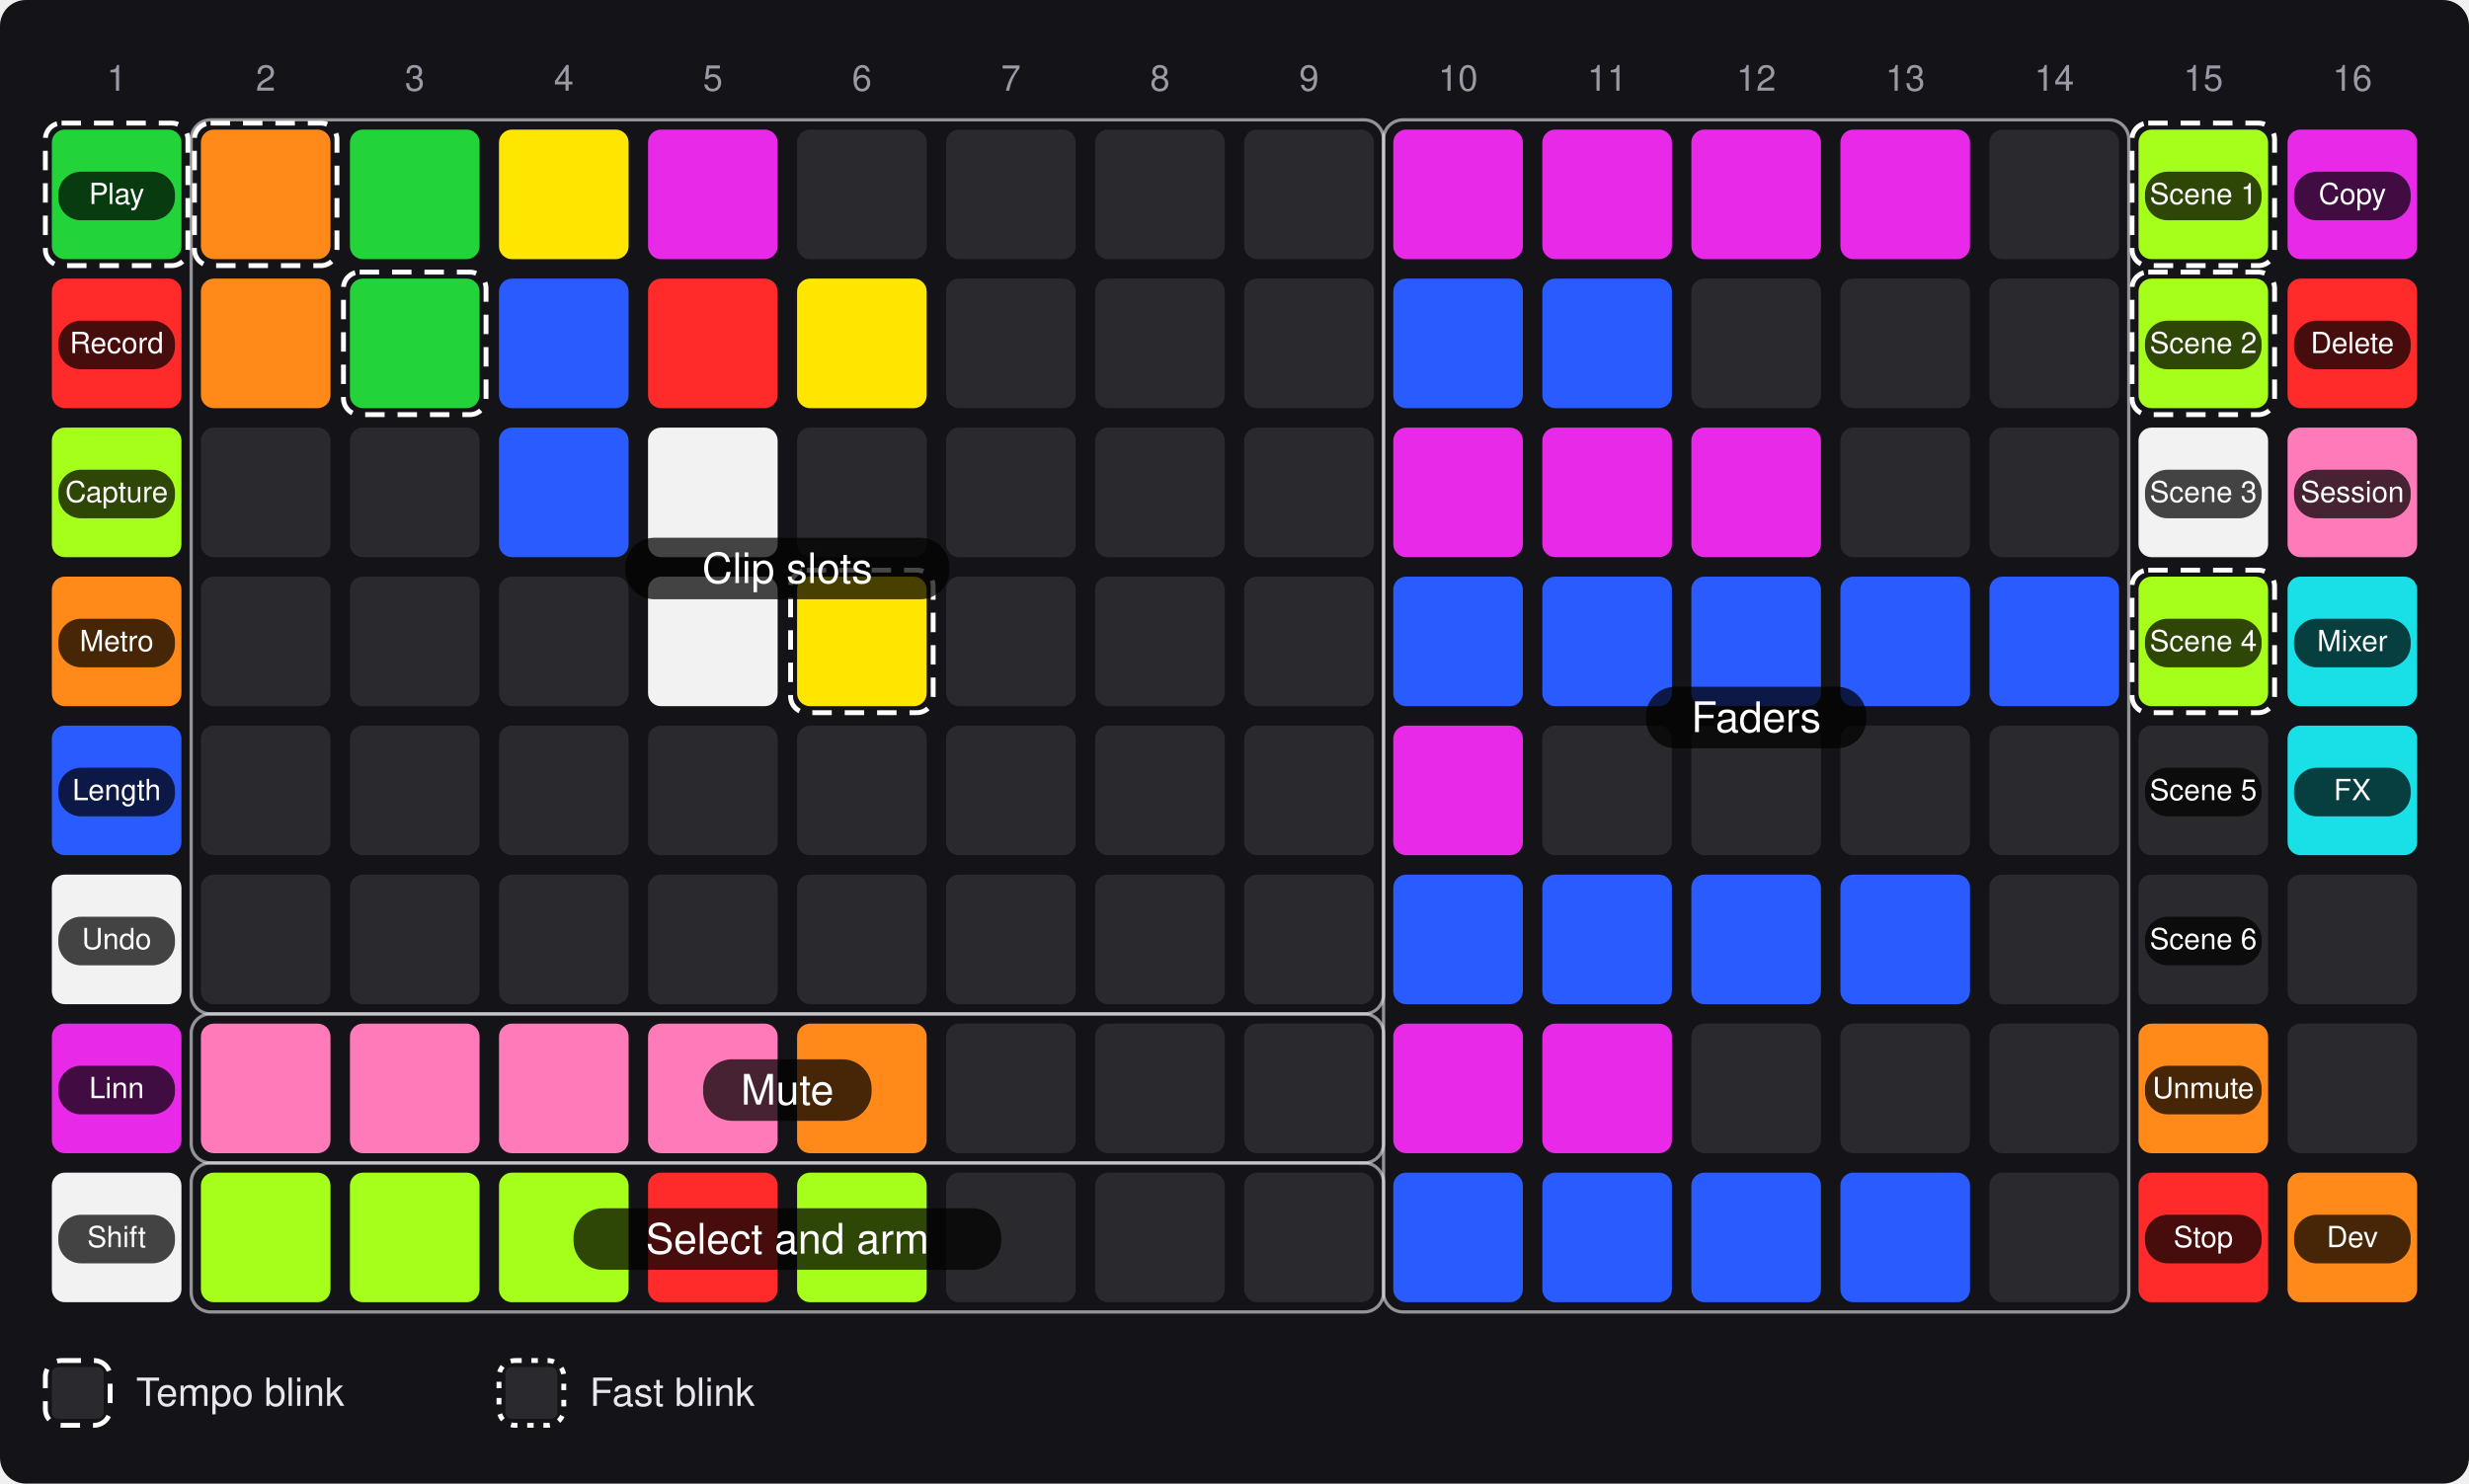
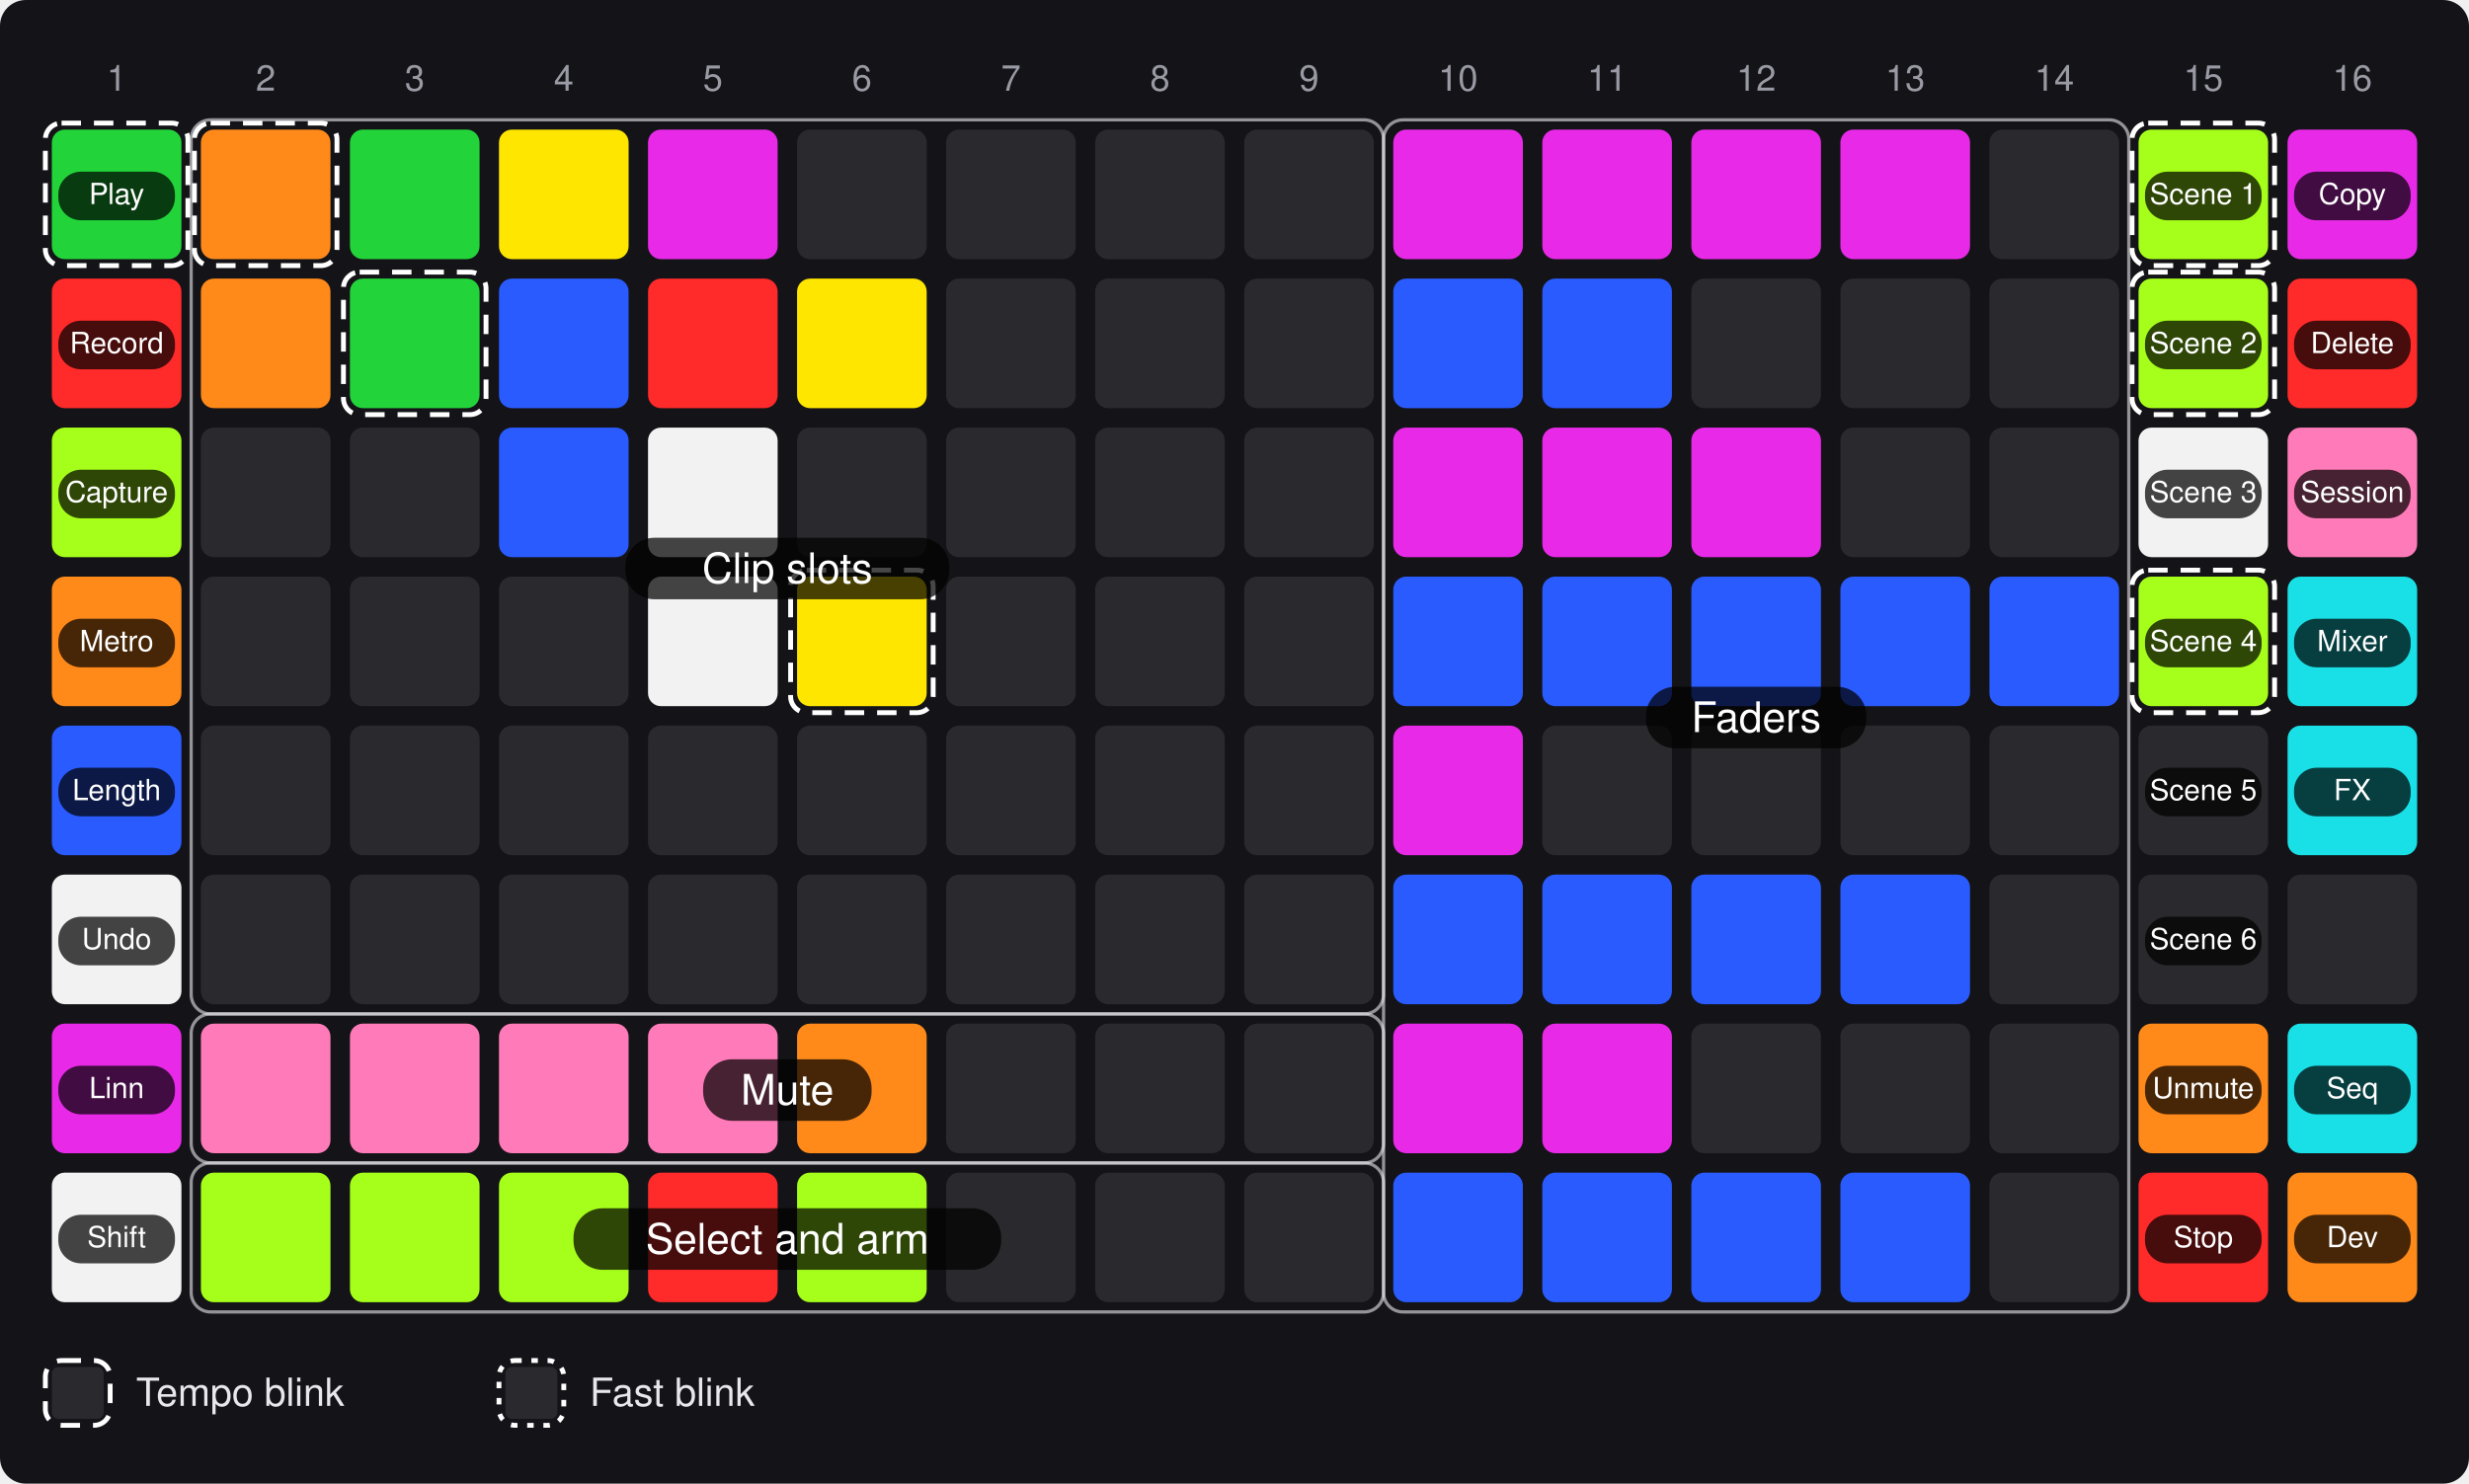
<svg xmlns="http://www.w3.org/2000/svg" width="762" height="458" viewBox="0 0 762 458" font-family="Helvetica, Arial, sans-serif">
  <rect x="0" y="0" width="762" height="458" rx="8" fill="#141418" />
  <text x="36" y="28" font-size="11" fill="#9a9aa4" text-anchor="middle">1</text>
  <text x="82" y="28" font-size="11" fill="#9a9aa4" text-anchor="middle">2</text>
  <text x="128" y="28" font-size="11" fill="#9a9aa4" text-anchor="middle">3</text>
  <text x="174" y="28" font-size="11" fill="#9a9aa4" text-anchor="middle">4</text>
  <text x="220" y="28" font-size="11" fill="#9a9aa4" text-anchor="middle">5</text>
  <text x="266" y="28" font-size="11" fill="#9a9aa4" text-anchor="middle">6</text>
  <text x="312" y="28" font-size="11" fill="#9a9aa4" text-anchor="middle">7</text>
  <text x="358" y="28" font-size="11" fill="#9a9aa4" text-anchor="middle">8</text>
  <text x="404" y="28" font-size="11" fill="#9a9aa4" text-anchor="middle">9</text>
  <text x="450" y="28" font-size="11" fill="#9a9aa4" text-anchor="middle">10</text>
  <text x="496" y="28" font-size="11" fill="#9a9aa4" text-anchor="middle">11</text>
  <text x="542" y="28" font-size="11" fill="#9a9aa4" text-anchor="middle">12</text>
  <text x="588" y="28" font-size="11" fill="#9a9aa4" text-anchor="middle">13</text>
  <text x="634" y="28" font-size="11" fill="#9a9aa4" text-anchor="middle">14</text>
  <text x="680" y="28" font-size="11" fill="#9a9aa4" text-anchor="middle">15</text>
  <text x="726" y="28" font-size="11" fill="#9a9aa4" text-anchor="middle">16</text>
  <rect x="16" y="40" width="40" height="40" rx="4" fill="#22d43a" />
  <rect x="14" y="38" width="44" height="44" rx="5" fill="none" stroke="#ffffff" stroke-width="1.5" stroke-dasharray="6 4" />
  <rect x="16" y="86" width="40" height="40" rx="4" fill="#ff2a2a" />
  <rect x="16" y="132" width="40" height="40" rx="4" fill="#a6ff1a" />
  <rect x="16" y="178" width="40" height="40" rx="4" fill="#ff8a1a" />
  <rect x="16" y="224" width="40" height="40" rx="4" fill="#2a5bff" />
  <rect x="16" y="270" width="40" height="40" rx="4" fill="#f2f2f2" />
  <rect x="16" y="316" width="40" height="40" rx="4" fill="#e82ae8" />
  <rect x="16" y="362" width="40" height="40" rx="4" fill="#f2f2f2" />
  <rect x="62" y="40" width="40" height="40" rx="4" fill="#ff8a1a" />
  <rect x="60" y="38" width="44" height="44" rx="5" fill="none" stroke="#ffffff" stroke-width="1.5" stroke-dasharray="6 4" />
  <rect x="62" y="86" width="40" height="40" rx="4" fill="#ff8a1a" />
  <rect x="62" y="132" width="40" height="40" rx="4" fill="#2a2a2e" />
  <rect x="62" y="178" width="40" height="40" rx="4" fill="#2a2a2e" />
  <rect x="62" y="224" width="40" height="40" rx="4" fill="#2a2a2e" />
  <rect x="62" y="270" width="40" height="40" rx="4" fill="#2a2a2e" />
  <rect x="62" y="316" width="40" height="40" rx="4" fill="#ff7ab8" />
  <rect x="62" y="362" width="40" height="40" rx="4" fill="#a6ff1a" />
  <rect x="108" y="40" width="40" height="40" rx="4" fill="#22d43a" />
  <rect x="108" y="86" width="40" height="40" rx="4" fill="#22d43a" />
  <rect x="106" y="84" width="44" height="44" rx="5" fill="none" stroke="#ffffff" stroke-width="1.5" stroke-dasharray="6 4" />
  <rect x="108" y="132" width="40" height="40" rx="4" fill="#2a2a2e" />
  <rect x="108" y="178" width="40" height="40" rx="4" fill="#2a2a2e" />
  <rect x="108" y="224" width="40" height="40" rx="4" fill="#2a2a2e" />
  <rect x="108" y="270" width="40" height="40" rx="4" fill="#2a2a2e" />
  <rect x="108" y="316" width="40" height="40" rx="4" fill="#ff7ab8" />
  <rect x="108" y="362" width="40" height="40" rx="4" fill="#a6ff1a" />
  <rect x="154" y="40" width="40" height="40" rx="4" fill="#ffe600" />
  <rect x="154" y="86" width="40" height="40" rx="4" fill="#2a5bff" />
  <rect x="154" y="132" width="40" height="40" rx="4" fill="#2a5bff" />
  <rect x="154" y="178" width="40" height="40" rx="4" fill="#2a2a2e" />
  <rect x="154" y="224" width="40" height="40" rx="4" fill="#2a2a2e" />
  <rect x="154" y="270" width="40" height="40" rx="4" fill="#2a2a2e" />
  <rect x="154" y="316" width="40" height="40" rx="4" fill="#ff7ab8" />
  <rect x="154" y="362" width="40" height="40" rx="4" fill="#a6ff1a" />
  <rect x="200" y="40" width="40" height="40" rx="4" fill="#e82ae8" />
  <rect x="200" y="86" width="40" height="40" rx="4" fill="#ff2a2a" />
  <rect x="200" y="132" width="40" height="40" rx="4" fill="#f2f2f2" />
  <rect x="200" y="178" width="40" height="40" rx="4" fill="#f2f2f2" />
  <rect x="200" y="224" width="40" height="40" rx="4" fill="#2a2a2e" />
  <rect x="200" y="270" width="40" height="40" rx="4" fill="#2a2a2e" />
  <rect x="200" y="316" width="40" height="40" rx="4" fill="#ff7ab8" />
  <rect x="200" y="362" width="40" height="40" rx="4" fill="#ff2a2a" />
  <rect x="246" y="40" width="40" height="40" rx="4" fill="#2a2a2e" />
  <rect x="246" y="86" width="40" height="40" rx="4" fill="#ffe600" />
  <rect x="246" y="132" width="40" height="40" rx="4" fill="#2a2a2e" />
  <rect x="246" y="178" width="40" height="40" rx="4" fill="#ffe600" />
  <rect x="244" y="176" width="44" height="44" rx="5" fill="none" stroke="#ffffff" stroke-width="1.5" stroke-dasharray="6 4" />
  <rect x="246" y="224" width="40" height="40" rx="4" fill="#2a2a2e" />
  <rect x="246" y="270" width="40" height="40" rx="4" fill="#2a2a2e" />
  <rect x="246" y="316" width="40" height="40" rx="4" fill="#ff8a1a" />
  <rect x="246" y="362" width="40" height="40" rx="4" fill="#a6ff1a" />
  <rect x="292" y="40" width="40" height="40" rx="4" fill="#2a2a2e" />
  <rect x="292" y="86" width="40" height="40" rx="4" fill="#2a2a2e" />
  <rect x="292" y="132" width="40" height="40" rx="4" fill="#2a2a2e" />
  <rect x="292" y="178" width="40" height="40" rx="4" fill="#2a2a2e" />
  <rect x="292" y="224" width="40" height="40" rx="4" fill="#2a2a2e" />
  <rect x="292" y="270" width="40" height="40" rx="4" fill="#2a2a2e" />
  <rect x="292" y="316" width="40" height="40" rx="4" fill="#2a2a2e" />
  <rect x="292" y="362" width="40" height="40" rx="4" fill="#2a2a2e" />
  <rect x="338" y="40" width="40" height="40" rx="4" fill="#2a2a2e" />
  <rect x="338" y="86" width="40" height="40" rx="4" fill="#2a2a2e" />
  <rect x="338" y="132" width="40" height="40" rx="4" fill="#2a2a2e" />
  <rect x="338" y="178" width="40" height="40" rx="4" fill="#2a2a2e" />
  <rect x="338" y="224" width="40" height="40" rx="4" fill="#2a2a2e" />
  <rect x="338" y="270" width="40" height="40" rx="4" fill="#2a2a2e" />
  <rect x="338" y="316" width="40" height="40" rx="4" fill="#2a2a2e" />
  <rect x="338" y="362" width="40" height="40" rx="4" fill="#2a2a2e" />
  <rect x="384" y="40" width="40" height="40" rx="4" fill="#2a2a2e" />
  <rect x="384" y="86" width="40" height="40" rx="4" fill="#2a2a2e" />
  <rect x="384" y="132" width="40" height="40" rx="4" fill="#2a2a2e" />
  <rect x="384" y="178" width="40" height="40" rx="4" fill="#2a2a2e" />
  <rect x="384" y="224" width="40" height="40" rx="4" fill="#2a2a2e" />
  <rect x="384" y="270" width="40" height="40" rx="4" fill="#2a2a2e" />
  <rect x="384" y="316" width="40" height="40" rx="4" fill="#2a2a2e" />
  <rect x="384" y="362" width="40" height="40" rx="4" fill="#2a2a2e" />
  <rect x="430" y="40" width="40" height="40" rx="4" fill="#e82ae8" />
  <rect x="430" y="86" width="40" height="40" rx="4" fill="#2a5bff" />
  <rect x="430" y="132" width="40" height="40" rx="4" fill="#e82ae8" />
  <rect x="430" y="178" width="40" height="40" rx="4" fill="#2a5bff" />
  <rect x="430" y="224" width="40" height="40" rx="4" fill="#e82ae8" />
  <rect x="430" y="270" width="40" height="40" rx="4" fill="#2a5bff" />
  <rect x="430" y="316" width="40" height="40" rx="4" fill="#e82ae8" />
  <rect x="430" y="362" width="40" height="40" rx="4" fill="#2a5bff" />
  <rect x="476" y="40" width="40" height="40" rx="4" fill="#e82ae8" />
  <rect x="476" y="86" width="40" height="40" rx="4" fill="#2a5bff" />
  <rect x="476" y="132" width="40" height="40" rx="4" fill="#e82ae8" />
  <rect x="476" y="178" width="40" height="40" rx="4" fill="#2a5bff" />
  <rect x="476" y="224" width="40" height="40" rx="4" fill="#2a2a2e" />
  <rect x="476" y="270" width="40" height="40" rx="4" fill="#2a5bff" />
  <rect x="476" y="316" width="40" height="40" rx="4" fill="#e82ae8" />
  <rect x="476" y="362" width="40" height="40" rx="4" fill="#2a5bff" />
  <rect x="522" y="40" width="40" height="40" rx="4" fill="#e82ae8" />
  <rect x="522" y="86" width="40" height="40" rx="4" fill="#2a2a2e" />
  <rect x="522" y="132" width="40" height="40" rx="4" fill="#e82ae8" />
  <rect x="522" y="178" width="40" height="40" rx="4" fill="#2a5bff" />
  <rect x="522" y="224" width="40" height="40" rx="4" fill="#2a2a2e" />
  <rect x="522" y="270" width="40" height="40" rx="4" fill="#2a5bff" />
  <rect x="522" y="316" width="40" height="40" rx="4" fill="#2a2a2e" />
  <rect x="522" y="362" width="40" height="40" rx="4" fill="#2a5bff" />
  <rect x="568" y="40" width="40" height="40" rx="4" fill="#e82ae8" />
  <rect x="568" y="86" width="40" height="40" rx="4" fill="#2a2a2e" />
  <rect x="568" y="132" width="40" height="40" rx="4" fill="#2a2a2e" />
  <rect x="568" y="178" width="40" height="40" rx="4" fill="#2a5bff" />
  <rect x="568" y="224" width="40" height="40" rx="4" fill="#2a2a2e" />
  <rect x="568" y="270" width="40" height="40" rx="4" fill="#2a5bff" />
  <rect x="568" y="316" width="40" height="40" rx="4" fill="#2a2a2e" />
  <rect x="568" y="362" width="40" height="40" rx="4" fill="#2a5bff" />
  <rect x="614" y="40" width="40" height="40" rx="4" fill="#2a2a2e" />
  <rect x="614" y="86" width="40" height="40" rx="4" fill="#2a2a2e" />
  <rect x="614" y="132" width="40" height="40" rx="4" fill="#2a2a2e" />
  <rect x="614" y="178" width="40" height="40" rx="4" fill="#2a5bff" />
  <rect x="614" y="224" width="40" height="40" rx="4" fill="#2a2a2e" />
  <rect x="614" y="270" width="40" height="40" rx="4" fill="#2a2a2e" />
  <rect x="614" y="316" width="40" height="40" rx="4" fill="#2a2a2e" />
  <rect x="614" y="362" width="40" height="40" rx="4" fill="#2a2a2e" />
  <rect x="660" y="40" width="40" height="40" rx="4" fill="#a6ff1a" />
  <rect x="658" y="38" width="44" height="44" rx="5" fill="none" stroke="#ffffff" stroke-width="1.5" stroke-dasharray="6 4" />
  <rect x="660" y="86" width="40" height="40" rx="4" fill="#a6ff1a" />
  <rect x="658" y="84" width="44" height="44" rx="5" fill="none" stroke="#ffffff" stroke-width="1.5" stroke-dasharray="6 4" />
  <rect x="660" y="132" width="40" height="40" rx="4" fill="#f2f2f2" />
  <rect x="660" y="178" width="40" height="40" rx="4" fill="#a6ff1a" />
  <rect x="658" y="176" width="44" height="44" rx="5" fill="none" stroke="#ffffff" stroke-width="1.5" stroke-dasharray="6 4" />
  <rect x="660" y="224" width="40" height="40" rx="4" fill="#2a2a2e" />
  <rect x="660" y="270" width="40" height="40" rx="4" fill="#2a2a2e" />
  <rect x="660" y="316" width="40" height="40" rx="4" fill="#ff8a1a" />
  <rect x="660" y="362" width="40" height="40" rx="4" fill="#ff2a2a" />
  <rect x="706" y="40" width="40" height="40" rx="4" fill="#e82ae8" />
  <rect x="706" y="86" width="40" height="40" rx="4" fill="#ff2a2a" />
  <rect x="706" y="132" width="40" height="40" rx="4" fill="#ff7ab8" />
  <rect x="706" y="178" width="40" height="40" rx="4" fill="#19e0e6" />
  <rect x="706" y="224" width="40" height="40" rx="4" fill="#19e0e6" />
  <rect x="706" y="270" width="40" height="40" rx="4" fill="#2a2a2e" />
-   <rect x="706" y="316" width="40" height="40" rx="4" fill="#2a2a2e" />
+   <rect x="706" y="316" width="40" height="40" rx="4" fill="#19e0e6" />
  <rect x="706" y="362" width="40" height="40" rx="4" fill="#ff8a1a" />
  <rect x="18" y="53" width="36" height="15" rx="7" fill="#000000" fill-opacity="0.72" />
  <text x="36" y="63" font-size="9" fill="#ffffff" text-anchor="middle">Play</text>
  <rect x="18" y="99" width="36" height="15" rx="7" fill="#000000" fill-opacity="0.72" />
  <text x="36" y="109" font-size="9" fill="#ffffff" text-anchor="middle">Record</text>
  <rect x="18" y="145" width="36" height="15" rx="7" fill="#000000" fill-opacity="0.72" />
  <text x="36" y="155" font-size="9" fill="#ffffff" text-anchor="middle">Capture</text>
  <rect x="18" y="191" width="36" height="15" rx="7" fill="#000000" fill-opacity="0.72" />
  <text x="36" y="201" font-size="9" fill="#ffffff" text-anchor="middle">Metro</text>
  <rect x="18" y="237" width="36" height="15" rx="7" fill="#000000" fill-opacity="0.72" />
  <text x="36" y="247" font-size="9" fill="#ffffff" text-anchor="middle">Length</text>
  <rect x="18" y="283" width="36" height="15" rx="7" fill="#000000" fill-opacity="0.72" />
  <text x="36" y="293" font-size="9" fill="#ffffff" text-anchor="middle">Undo</text>
  <rect x="18" y="329" width="36" height="15" rx="7" fill="#000000" fill-opacity="0.72" />
  <text x="36" y="339" font-size="9" fill="#ffffff" text-anchor="middle">Linn</text>
  <rect x="18" y="375" width="36" height="15" rx="7" fill="#000000" fill-opacity="0.72" />
  <text x="36" y="385" font-size="9" fill="#ffffff" text-anchor="middle">Shift</text>
  <rect x="662" y="53" width="36" height="15" rx="7" fill="#000000" fill-opacity="0.72" />
  <text x="680" y="63" font-size="9" fill="#ffffff" text-anchor="middle">Scene 1</text>
  <rect x="662" y="99" width="36" height="15" rx="7" fill="#000000" fill-opacity="0.72" />
  <text x="680" y="109" font-size="9" fill="#ffffff" text-anchor="middle">Scene 2</text>
  <rect x="662" y="145" width="36" height="15" rx="7" fill="#000000" fill-opacity="0.72" />
  <text x="680" y="155" font-size="9" fill="#ffffff" text-anchor="middle">Scene 3</text>
  <rect x="662" y="191" width="36" height="15" rx="7" fill="#000000" fill-opacity="0.72" />
  <text x="680" y="201" font-size="9" fill="#ffffff" text-anchor="middle">Scene 4</text>
  <rect x="662" y="237" width="36" height="15" rx="7" fill="#000000" fill-opacity="0.72" />
  <text x="680" y="247" font-size="9" fill="#ffffff" text-anchor="middle">Scene 5</text>
  <rect x="662" y="283" width="36" height="15" rx="7" fill="#000000" fill-opacity="0.72" />
  <text x="680" y="293" font-size="9" fill="#ffffff" text-anchor="middle">Scene 6</text>
  <rect x="662" y="329" width="36" height="15" rx="7" fill="#000000" fill-opacity="0.72" />
  <text x="680" y="339" font-size="9" fill="#ffffff" text-anchor="middle">Unmute</text>
  <rect x="662" y="375" width="36" height="15" rx="7" fill="#000000" fill-opacity="0.72" />
  <text x="680" y="385" font-size="9" fill="#ffffff" text-anchor="middle">Stop</text>
  <rect x="708" y="53" width="36" height="15" rx="7" fill="#000000" fill-opacity="0.72" />
  <text x="726" y="63" font-size="9" fill="#ffffff" text-anchor="middle">Copy</text>
  <rect x="708" y="99" width="36" height="15" rx="7" fill="#000000" fill-opacity="0.72" />
  <text x="726" y="109" font-size="9" fill="#ffffff" text-anchor="middle">Delete</text>
  <rect x="708" y="145" width="36" height="15" rx="7" fill="#000000" fill-opacity="0.72" />
  <text x="726" y="155" font-size="9" fill="#ffffff" text-anchor="middle">Session</text>
  <rect x="708" y="191" width="36" height="15" rx="7" fill="#000000" fill-opacity="0.72" />
  <text x="726" y="201" font-size="9" fill="#ffffff" text-anchor="middle">Mixer</text>
  <rect x="708" y="237" width="36" height="15" rx="7" fill="#000000" fill-opacity="0.72" />
  <text x="726" y="247" font-size="9" fill="#ffffff" text-anchor="middle">FX</text>
+   <rect x="708" y="329" width="36" height="15" rx="7" fill="#000000" fill-opacity="0.72" />
+   <text x="726" y="339" font-size="9" fill="#ffffff" text-anchor="middle">Seq</text>
  <rect x="708" y="375" width="36" height="15" rx="7" fill="#000000" fill-opacity="0.72" />
  <text x="726" y="385" font-size="9" fill="#ffffff" text-anchor="middle">Dev</text>
  <rect x="59" y="37" width="368" height="276" rx="6" fill="none" stroke="#e8e8ec" stroke-width="1" stroke-opacity="0.6" />
  <rect x="193" y="166" width="100" height="19" rx="9" fill="#000000" fill-opacity="0.72" />
  <text x="243" y="180" font-size="13" fill="#ffffff" text-anchor="middle">Clip slots</text>
  <rect x="59" y="313" width="368" height="46" rx="6" fill="none" stroke="#e8e8ec" stroke-width="1" stroke-opacity="0.6" />
  <rect x="217" y="327" width="52" height="19" rx="9" fill="#000000" fill-opacity="0.72" />
  <text x="243" y="341" font-size="13" fill="#ffffff" text-anchor="middle">Mute</text>
  <rect x="59" y="359" width="368" height="46" rx="6" fill="none" stroke="#e8e8ec" stroke-width="1" stroke-opacity="0.6" />
  <rect x="177" y="373" width="132" height="19" rx="9" fill="#000000" fill-opacity="0.72" />
  <text x="243" y="387" font-size="13" fill="#ffffff" text-anchor="middle">Select and arm</text>
  <rect x="427" y="37" width="230" height="368" rx="6" fill="none" stroke="#e8e8ec" stroke-width="1" stroke-opacity="0.6" />
  <rect x="508" y="212" width="68" height="19" rx="9" fill="#000000" fill-opacity="0.72" />
  <text x="542" y="226" font-size="13" fill="#ffffff" text-anchor="middle">Faders</text>
  <rect x="16" y="422" width="16" height="16" rx="2" fill="#2a2a2e" />
  <rect x="14" y="420" width="20" height="20" rx="5" fill="none" stroke="#ffffff" stroke-width="1.5" stroke-dasharray="6 4" />
  <text x="42" y="434" font-size="12" fill="#e8e8ec">Tempo blink</text>
  <rect x="156" y="422" width="16" height="16" rx="2" fill="#2a2a2e" />
  <rect x="154" y="420" width="20" height="20" rx="5" fill="none" stroke="#ffffff" stroke-width="1.5" stroke-dasharray="2 3" />
  <text x="182" y="434" font-size="12" fill="#e8e8ec">Fast blink</text>
</svg>
